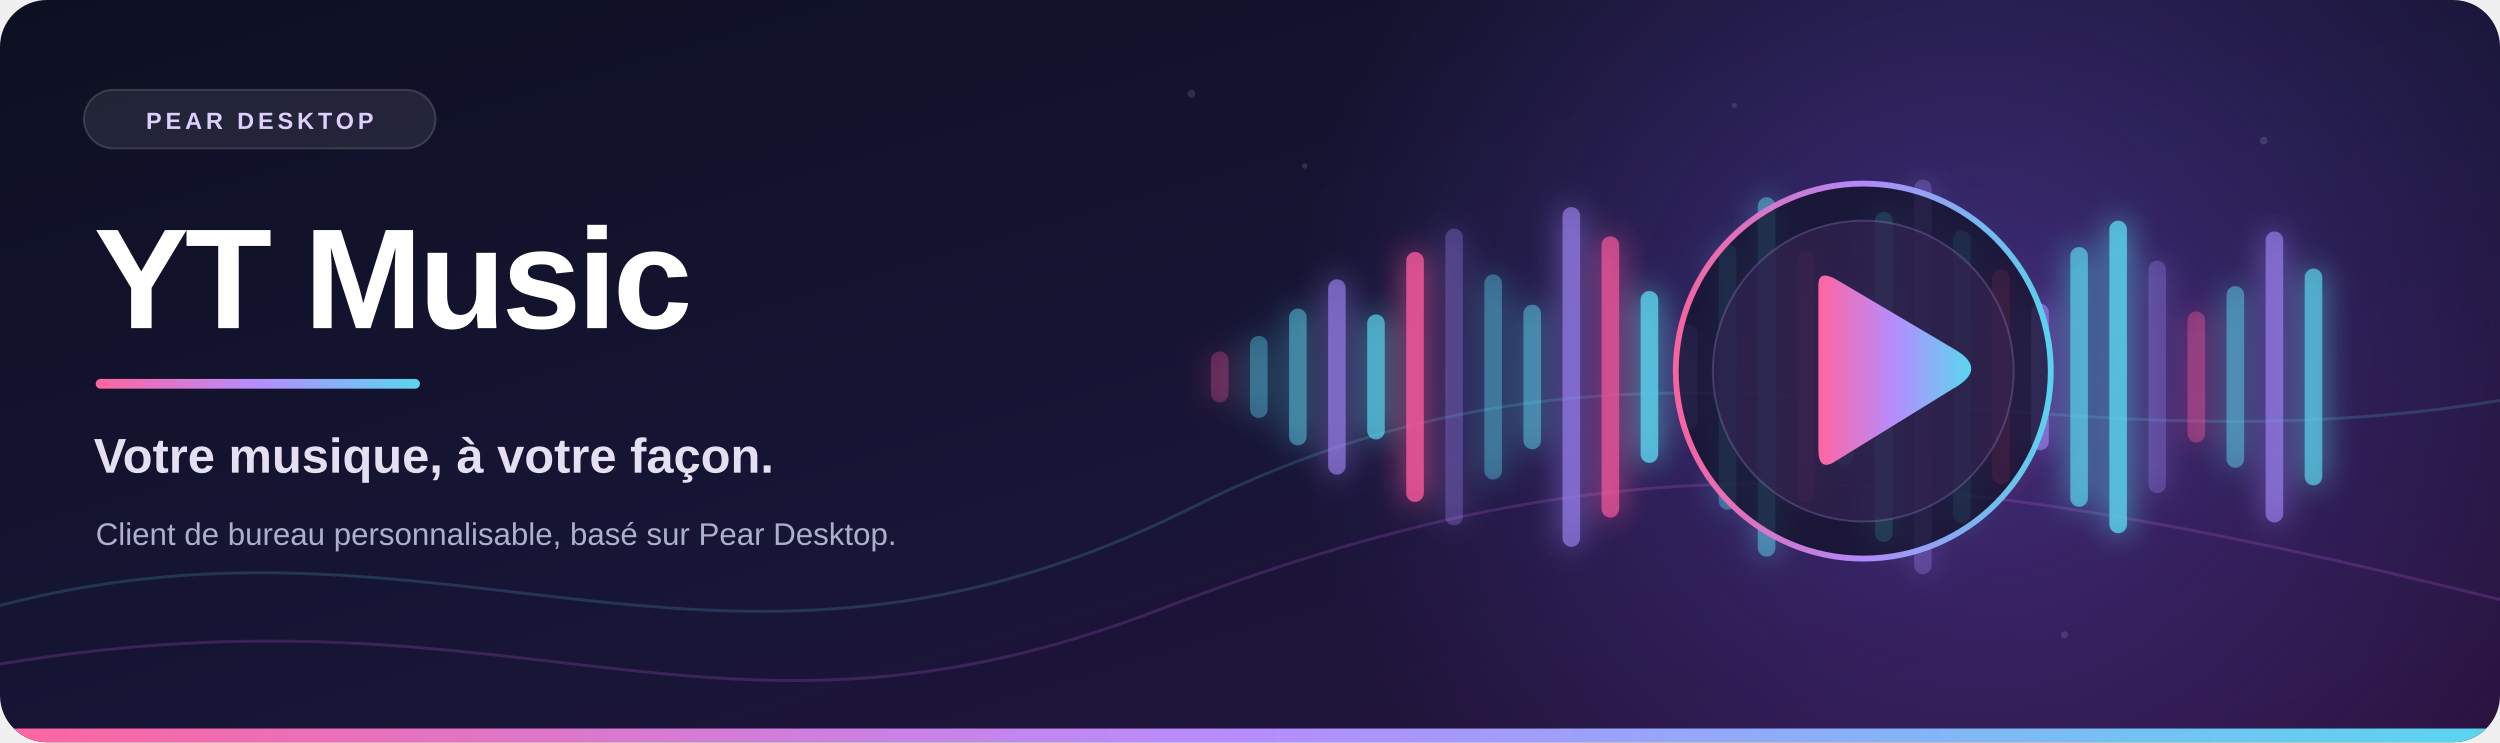
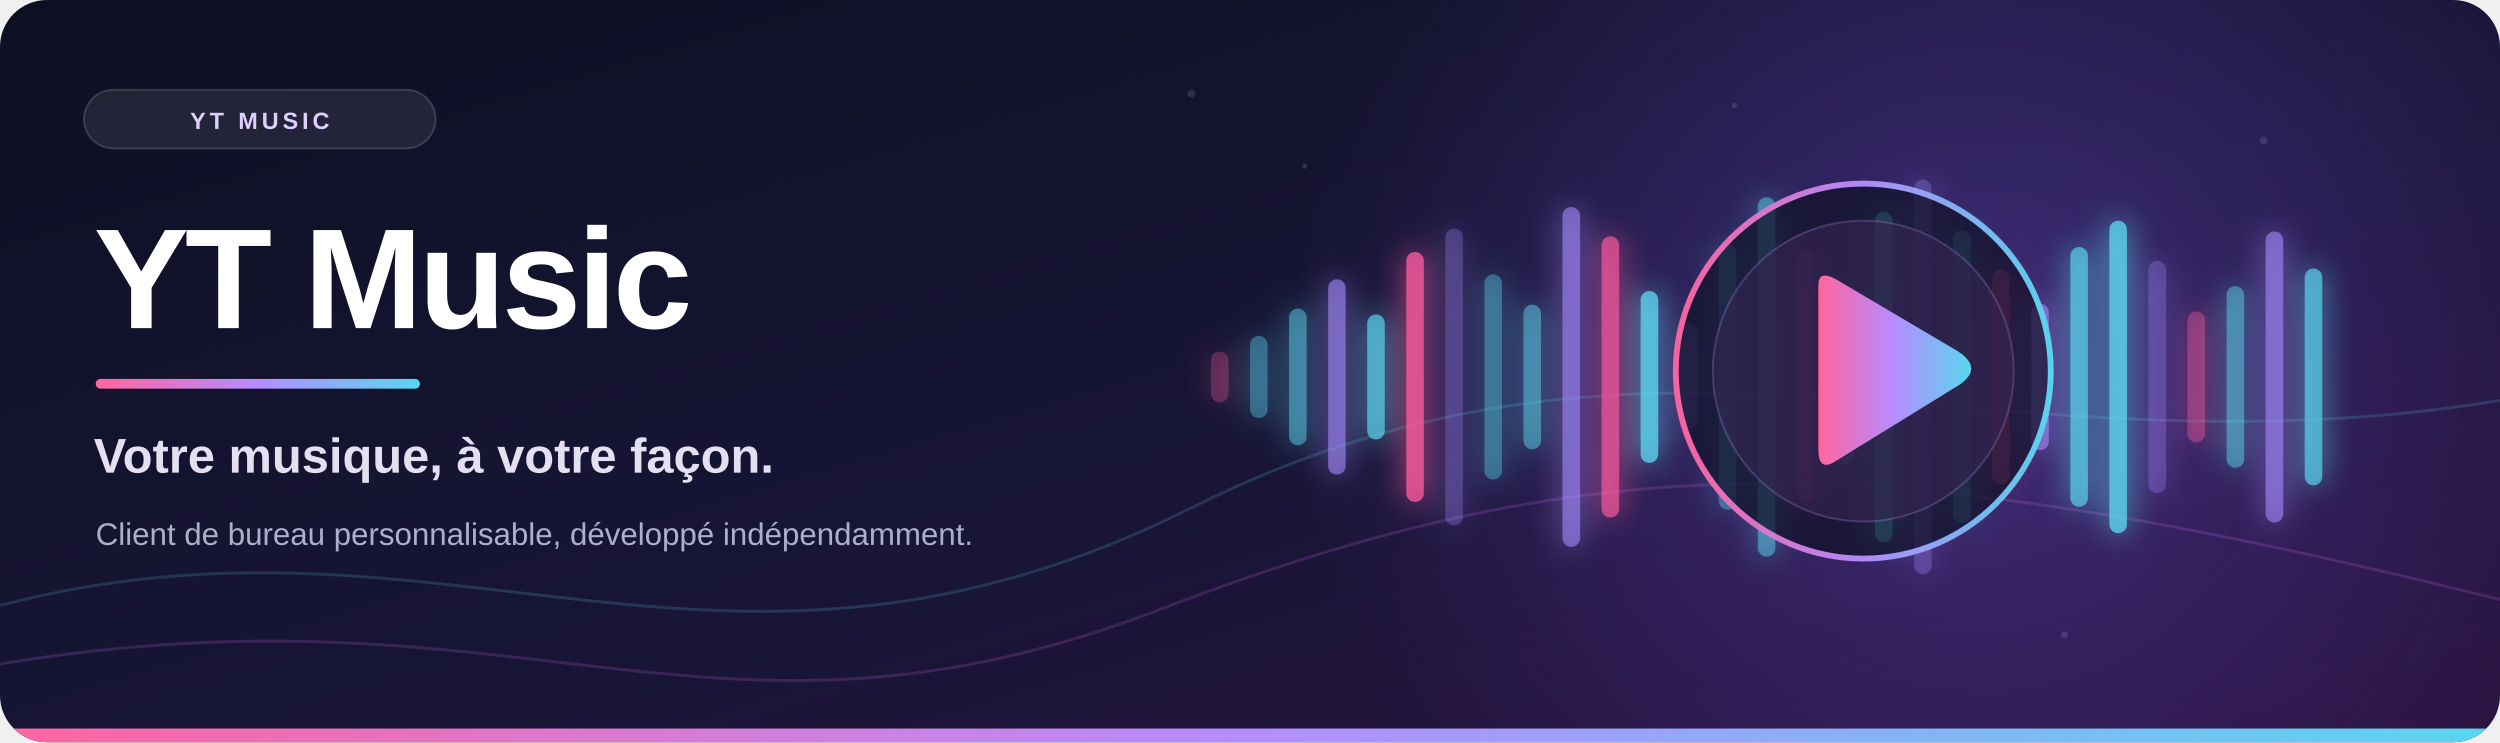
<svg xmlns="http://www.w3.org/2000/svg" viewBox="0 0 1280 380" width="1280" height="380" role="img" aria-labelledby="title desc">
  <defs>
    <linearGradient id="bg" x1="0" y1="0" x2="1" y2="1">
      <stop offset="0%" stop-color="#0d1022" />
      <stop offset="56%" stop-color="#181537" />
      <stop offset="100%" stop-color="#29123d" />
    </linearGradient>
    <linearGradient id="accent" x1="0" y1="0" x2="1" y2="0">
      <stop offset="0%" stop-color="#ff659f" />
      <stop offset="50%" stop-color="#b58dff" />
      <stop offset="100%" stop-color="#59d7ee" />
    </linearGradient>
    <radialGradient id="halo">
      <stop offset="0%" stop-color="#8456ee" stop-opacity=".35" />
      <stop offset="100%" stop-color="#8456ee" stop-opacity="0" />
    </radialGradient>
    <filter id="blur">
      <feGaussianBlur stdDeviation="25" />
    </filter>
    <filter id="glow">
      <feGaussianBlur stdDeviation="8" result="b" />
      <feMerge>
        <feMergeNode in="b" />
        <feMergeNode in="SourceGraphic" />
      </feMerge>
    </filter>
    <clipPath id="cut">
      <rect width="1280" height="380" rx="24" />
    </clipPath>
  </defs>
  <g clip-path="url(#cut)">
    <rect width="1280" height="380" fill="url(#bg)" />
    <circle cx="1010" cy="183" r="350" fill="url(#halo)" />
    <path d="M0 340 C270 295 365 400 594 312 S970 230 1280 307" stroke="#d271ed" stroke-width="1.5" opacity=".18" fill="none" />
    <path d="M0 310 C230 250 370 380 610 260 S1020 248 1280 205" stroke="#66d9ef" stroke-width="1.5" opacity=".17" fill="none" />
    <g opacity=".15" fill="#d4c4ff">
      <circle cx="610" cy="48" r="2" />
      <circle cx="668" cy="85" r="1.4" />
      <circle cx="1159" cy="72" r="2" />
      <circle cx="1057" cy="325" r="1.8" />
      <circle cx="888" cy="54" r="1.3" />
    </g>
    <rect x="43" y="46" width="180" height="30" rx="15" fill="#ffffff" fill-opacity=".08" stroke="#ffffff" stroke-opacity=".15" />
-     <text x="133" y="66" text-anchor="middle" fill="#dfcfff" font-family="Arial,Helvetica,sans-serif" font-size="12" letter-spacing="2" font-weight="700">PEAR DESKTOP</text>
+     <text x="133" y="66" text-anchor="middle" fill="#dfcfff" font-family="Arial,Helvetica,sans-serif" font-size="12" letter-spacing="2" font-weight="700">YT MUSIC</text>
    <text x="48" y="168" fill="#ffffff" font-family="Arial,Helvetica,sans-serif" font-size="73" font-weight="800" letter-spacing="-2">YT Music</text>
    <rect x="49" y="194" width="166" height="5" rx="2.5" fill="url(#accent)" />
    <text x="48" y="242" fill="#e5dff2" font-family="Arial,Helvetica,sans-serif" font-size="25" font-weight="600">Votre musique, à votre façon.</text>
-     <text x="49" y="279" fill="#abb0cb" font-family="Arial,Helvetica,sans-serif" font-size="16">Client de bureau personnalisable, basé sur Pear Desktop.</text>
+     <text x="49" y="279" fill="#abb0cb" font-family="Arial,Helvetica,sans-serif" font-size="16">Client de bureau personnalisable, développé indépendamment.</text>
    <g filter="url(#glow)">
      <rect x="620" y="180" width="9" height="26" rx="4.5" fill="#fb5a9e" opacity="0.28" />
      <rect x="640" y="172" width="9" height="42" rx="4.5" fill="#5bd5ee" opacity="0.38" />
      <rect x="660" y="158" width="9" height="70" rx="4.5" fill="#5bd5ee" opacity="0.48" />
      <rect x="680" y="143" width="9" height="100" rx="4.5" fill="#a58bff" opacity="0.58" />
      <rect x="700" y="161" width="9" height="64" rx="4.5" fill="#5bd5ee" opacity="0.68" />
      <rect x="720" y="129" width="9" height="128" rx="4.5" fill="#fb5a9e" opacity="0.78" />
      <rect x="740" y="117" width="9" height="152" rx="4.5" fill="#a58bff" opacity="0.28" />
      <rect x="760" y="140.5" width="9" height="105" rx="4.5" fill="#5bd5ee" opacity="0.38" />
      <rect x="780" y="156" width="9" height="74" rx="4.5" fill="#5bd5ee" opacity="0.48" />
      <rect x="800" y="106" width="9" height="174" rx="4.5" fill="#a58bff" opacity="0.58" />
      <rect x="820" y="121" width="9" height="144" rx="4.5" fill="#fb5a9e" opacity="0.68" />
      <rect x="840" y="149" width="9" height="88" rx="4.5" fill="#5bd5ee" opacity="0.78" />
      <rect x="860" y="166" width="9" height="54" rx="4.5" fill="#a58bff" opacity="0.28" />
      <rect x="880" y="125" width="9" height="136" rx="4.5" fill="#5bd5ee" opacity="0.38" />
      <rect x="900" y="101" width="9" height="184" rx="4.5" fill="#5bd5ee" opacity="0.48" />
      <rect x="920" y="128.5" width="9" height="129" rx="4.5" fill="#fb5a9e" opacity="0.58" />
      <rect x="940" y="148" width="9" height="90" rx="4.5" fill="#5bd5ee" opacity="0.68" />
      <rect x="960" y="108.5" width="9" height="169" rx="4.5" fill="#5bd5ee" opacity="0.78" />
      <rect x="980" y="92" width="9" height="202" rx="4.5" fill="#a58bff" opacity="0.28" />
      <rect x="1000" y="118" width="9" height="150" rx="4.5" fill="#5bd5ee" opacity="0.38" />
      <rect x="1020" y="138" width="9" height="110" rx="4.5" fill="#fb5a9e" opacity="0.48" />
      <rect x="1040" y="155.5" width="9" height="75" rx="4.5" fill="#a58bff" opacity="0.58" />
      <rect x="1060" y="126.5" width="9" height="133" rx="4.5" fill="#5bd5ee" opacity="0.68" />
      <rect x="1080" y="113" width="9" height="160" rx="4.5" fill="#5bd5ee" opacity="0.78" />
      <rect x="1100" y="133.5" width="9" height="119" rx="4.5" fill="#a58bff" opacity="0.28" />
      <rect x="1120" y="159.5" width="9" height="67" rx="4.5" fill="#fb5a9e" opacity="0.38" />
      <rect x="1140" y="146.5" width="9" height="93" rx="4.5" fill="#5bd5ee" opacity="0.48" />
      <rect x="1160" y="118.5" width="9" height="149" rx="4.5" fill="#a58bff" opacity="0.58" />
      <rect x="1180" y="137.5" width="9" height="111" rx="4.5" fill="#5bd5ee" opacity="0.68" />
    </g>
    <circle cx="954" cy="190" r="96" fill="#121329" fill-opacity=".78" stroke="url(#accent)" stroke-width="3" opacity=".96" />
    <circle cx="954" cy="190" r="77" fill="#332450" fill-opacity=".66" stroke="#c6aaff" stroke-opacity=".22" />
    <path d="M931 146 Q931 138 940 143 L1001 179 Q1018 189 1000 199 L940 236 Q931 242 931 230 Z" fill="url(#accent)" />
    <rect x="0" y="373" width="1280" height="7" fill="url(#accent)" />
  </g>
</svg>
